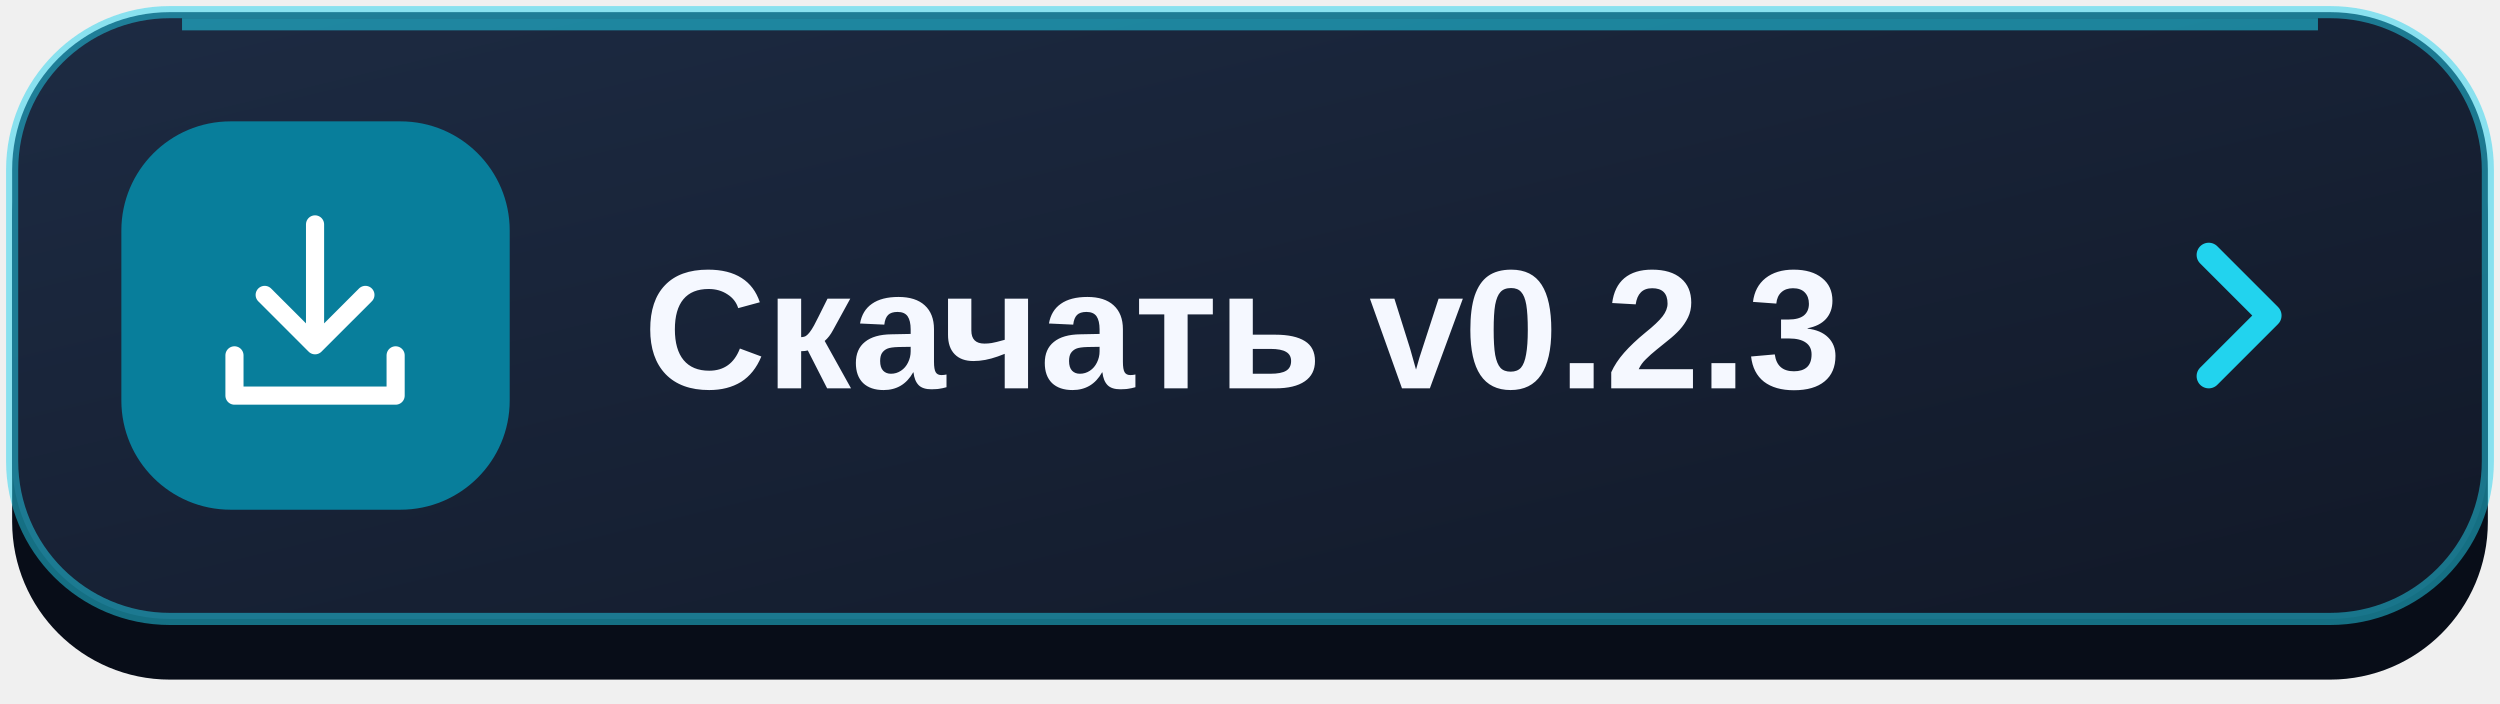
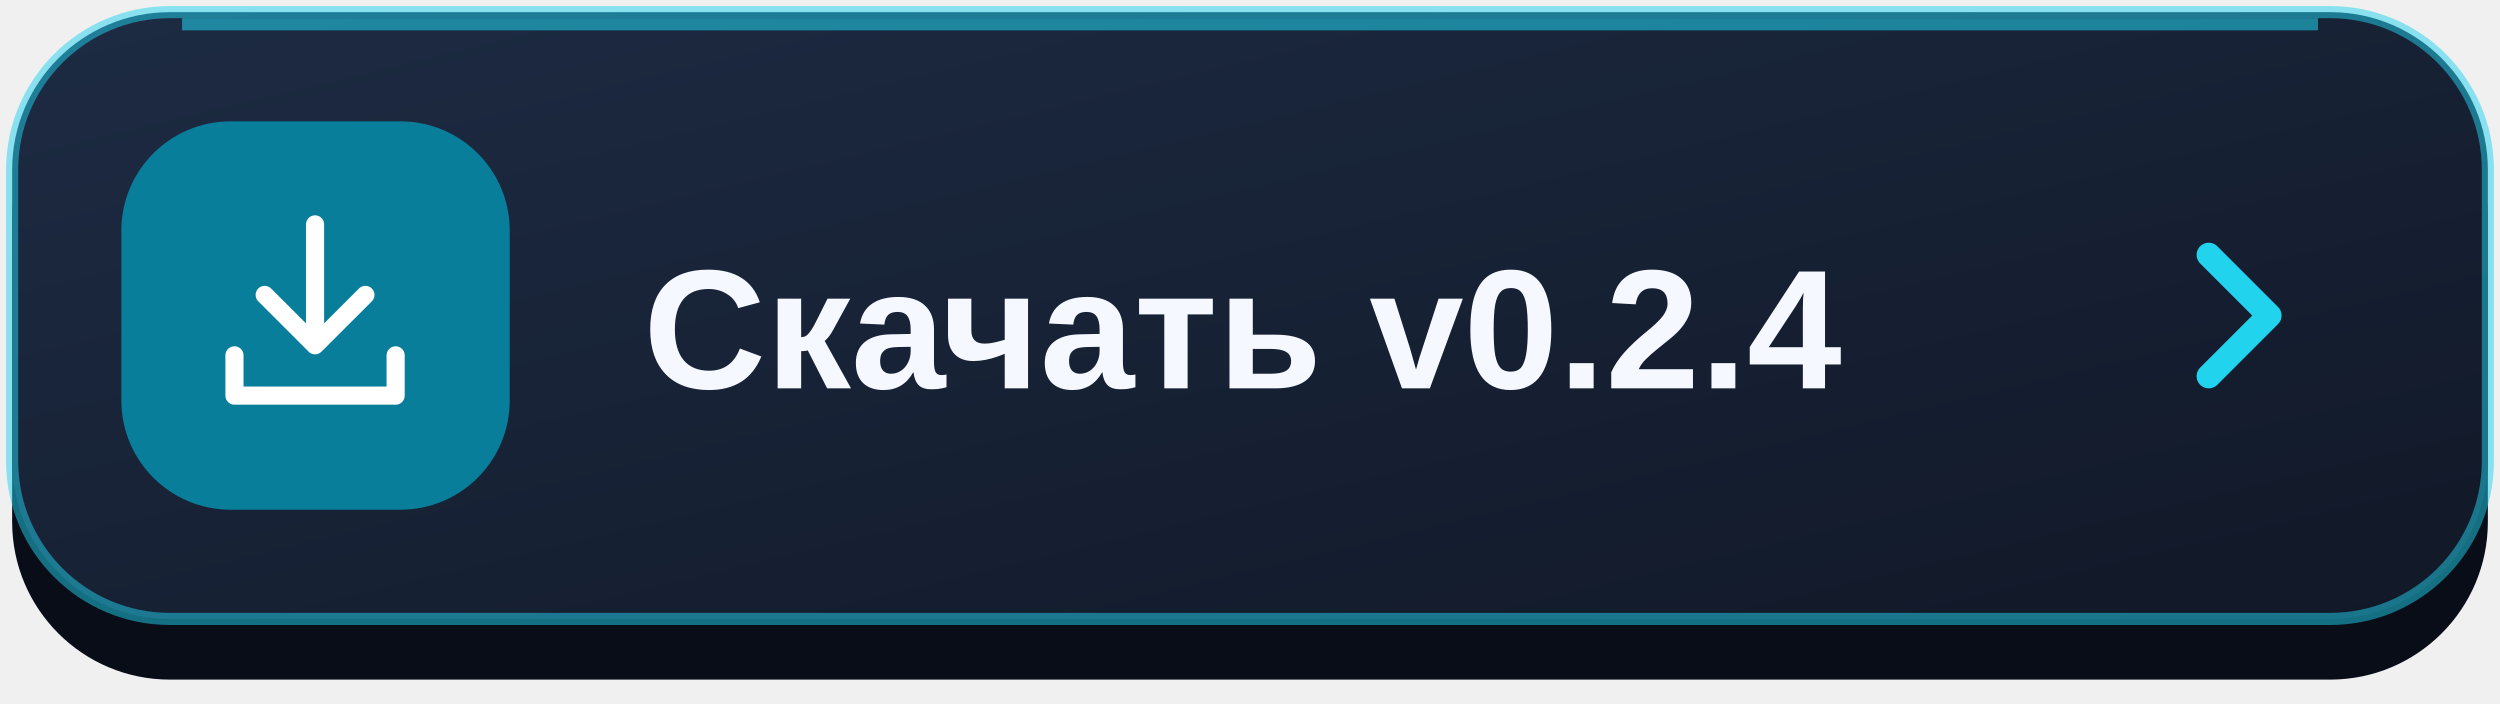
- <svg xmlns="http://www.w3.org/2000/svg" width="206" height="58" viewBox="0 0 206 58" role="img" aria-label="Скачать v0.2.3">
+ <svg xmlns="http://www.w3.org/2000/svg" width="206" height="58" viewBox="0 0 206 58" role="img" aria-label="Скачать v0.2.4">
  <defs>
    <linearGradient id="body" x2="1" y2="1">
      <stop stop-color="#1d2b43" />
      <stop offset="1" stop-color="#111827" />
    </linearGradient>
    <linearGradient id="accent">
      <stop stop-color="#087e9b" />
      <stop offset="1" stop-color="#22d3ee" />
    </linearGradient>
  </defs>
  <rect x="1" y="5" width="204" height="51" rx="13" fill="#080d18" />
  <rect x="1" y="1" width="204" height="50" rx="13" fill="url(#body)" stroke="#22d3ee" stroke-opacity=".5" />
  <path d="M15 2h176" stroke="#22d3ee" stroke-opacity=".55" />
  <rect x="10" y="10" width="32" height="32" rx="9" fill="#087e9b" />
  <g transform="translate(16 16) scale(.83)" fill="none" stroke="#fff" stroke-width="1.8" stroke-linecap="round" stroke-linejoin="round">
    <path d="M12 3v12m-5-5 5 5 5-5M4 16v4h16v-4" />
  </g>
-   <text x="53" y="32" fill="#f5f8ff" font-family="Arial,Helvetica,sans-serif" font-size="14" font-weight="700">Скачать v0.2.3</text>
+   <text x="53" y="32" fill="#f5f8ff" font-family="Arial,Helvetica,sans-serif" font-size="14" font-weight="700">Скачать v0.2.4</text>
  <path d="m182 21 5 5-5 5" fill="none" stroke="#22d3ee" stroke-width="2" stroke-linecap="round" stroke-linejoin="round" />
</svg>
